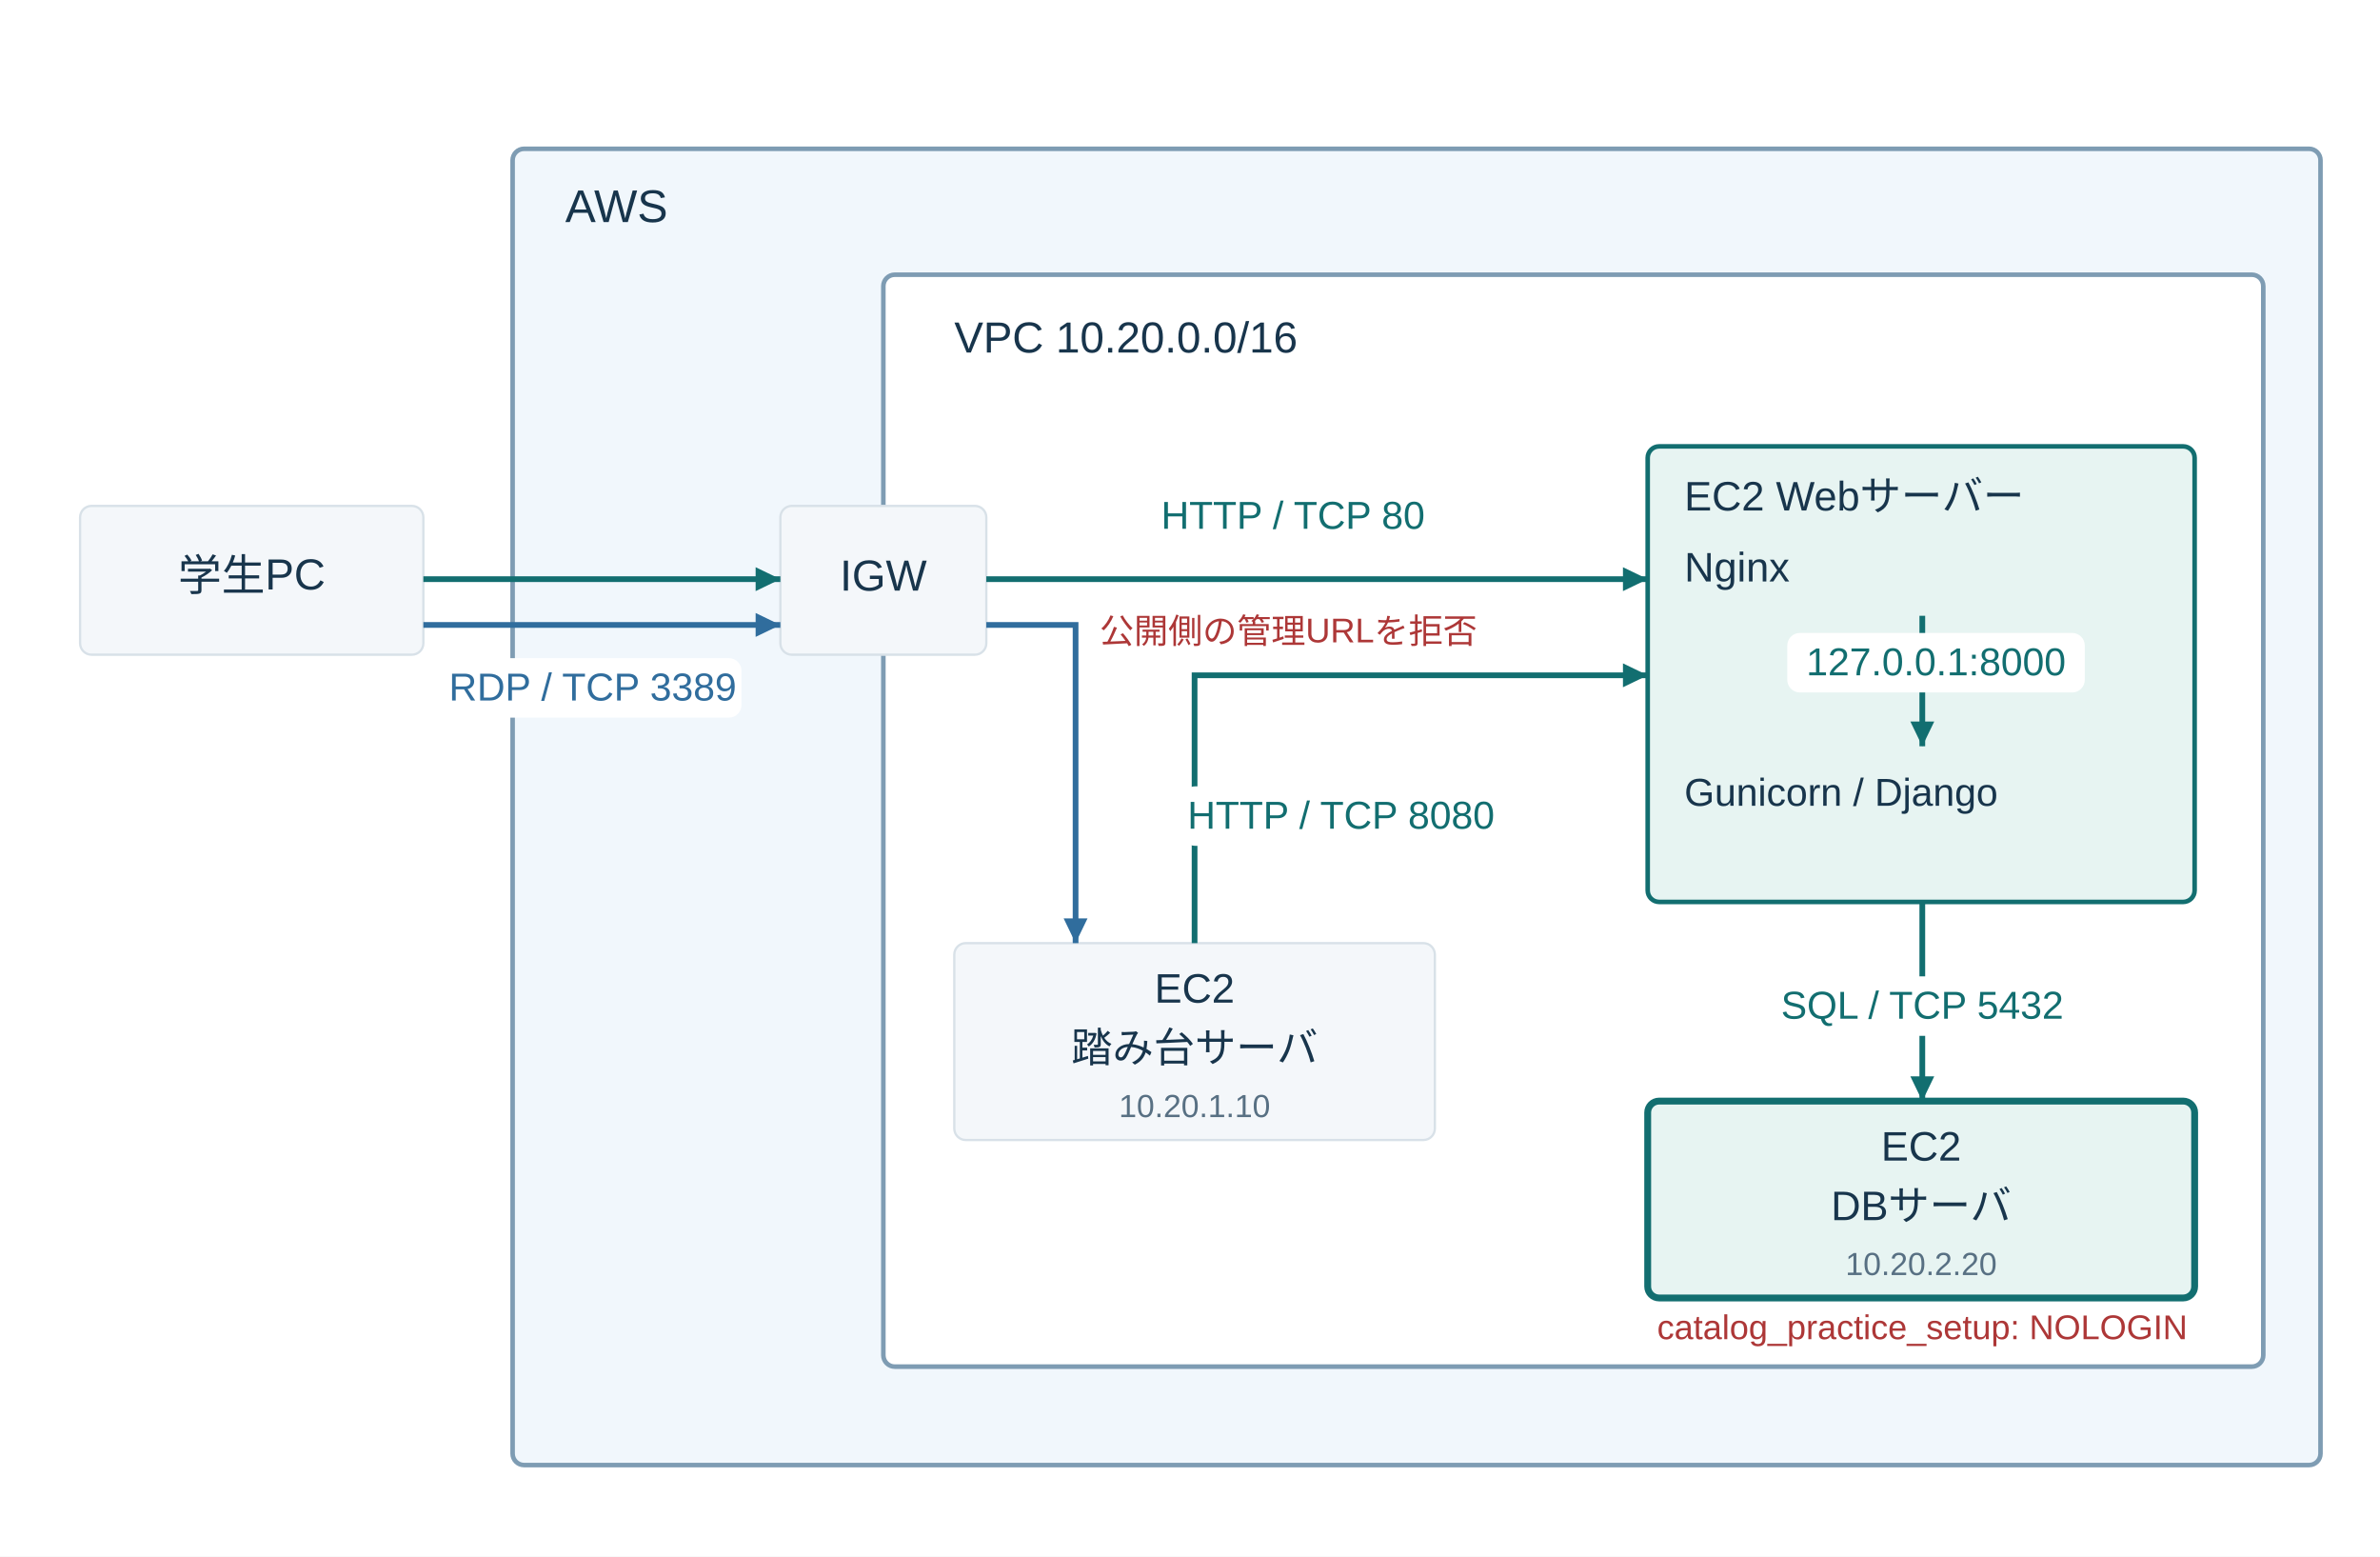
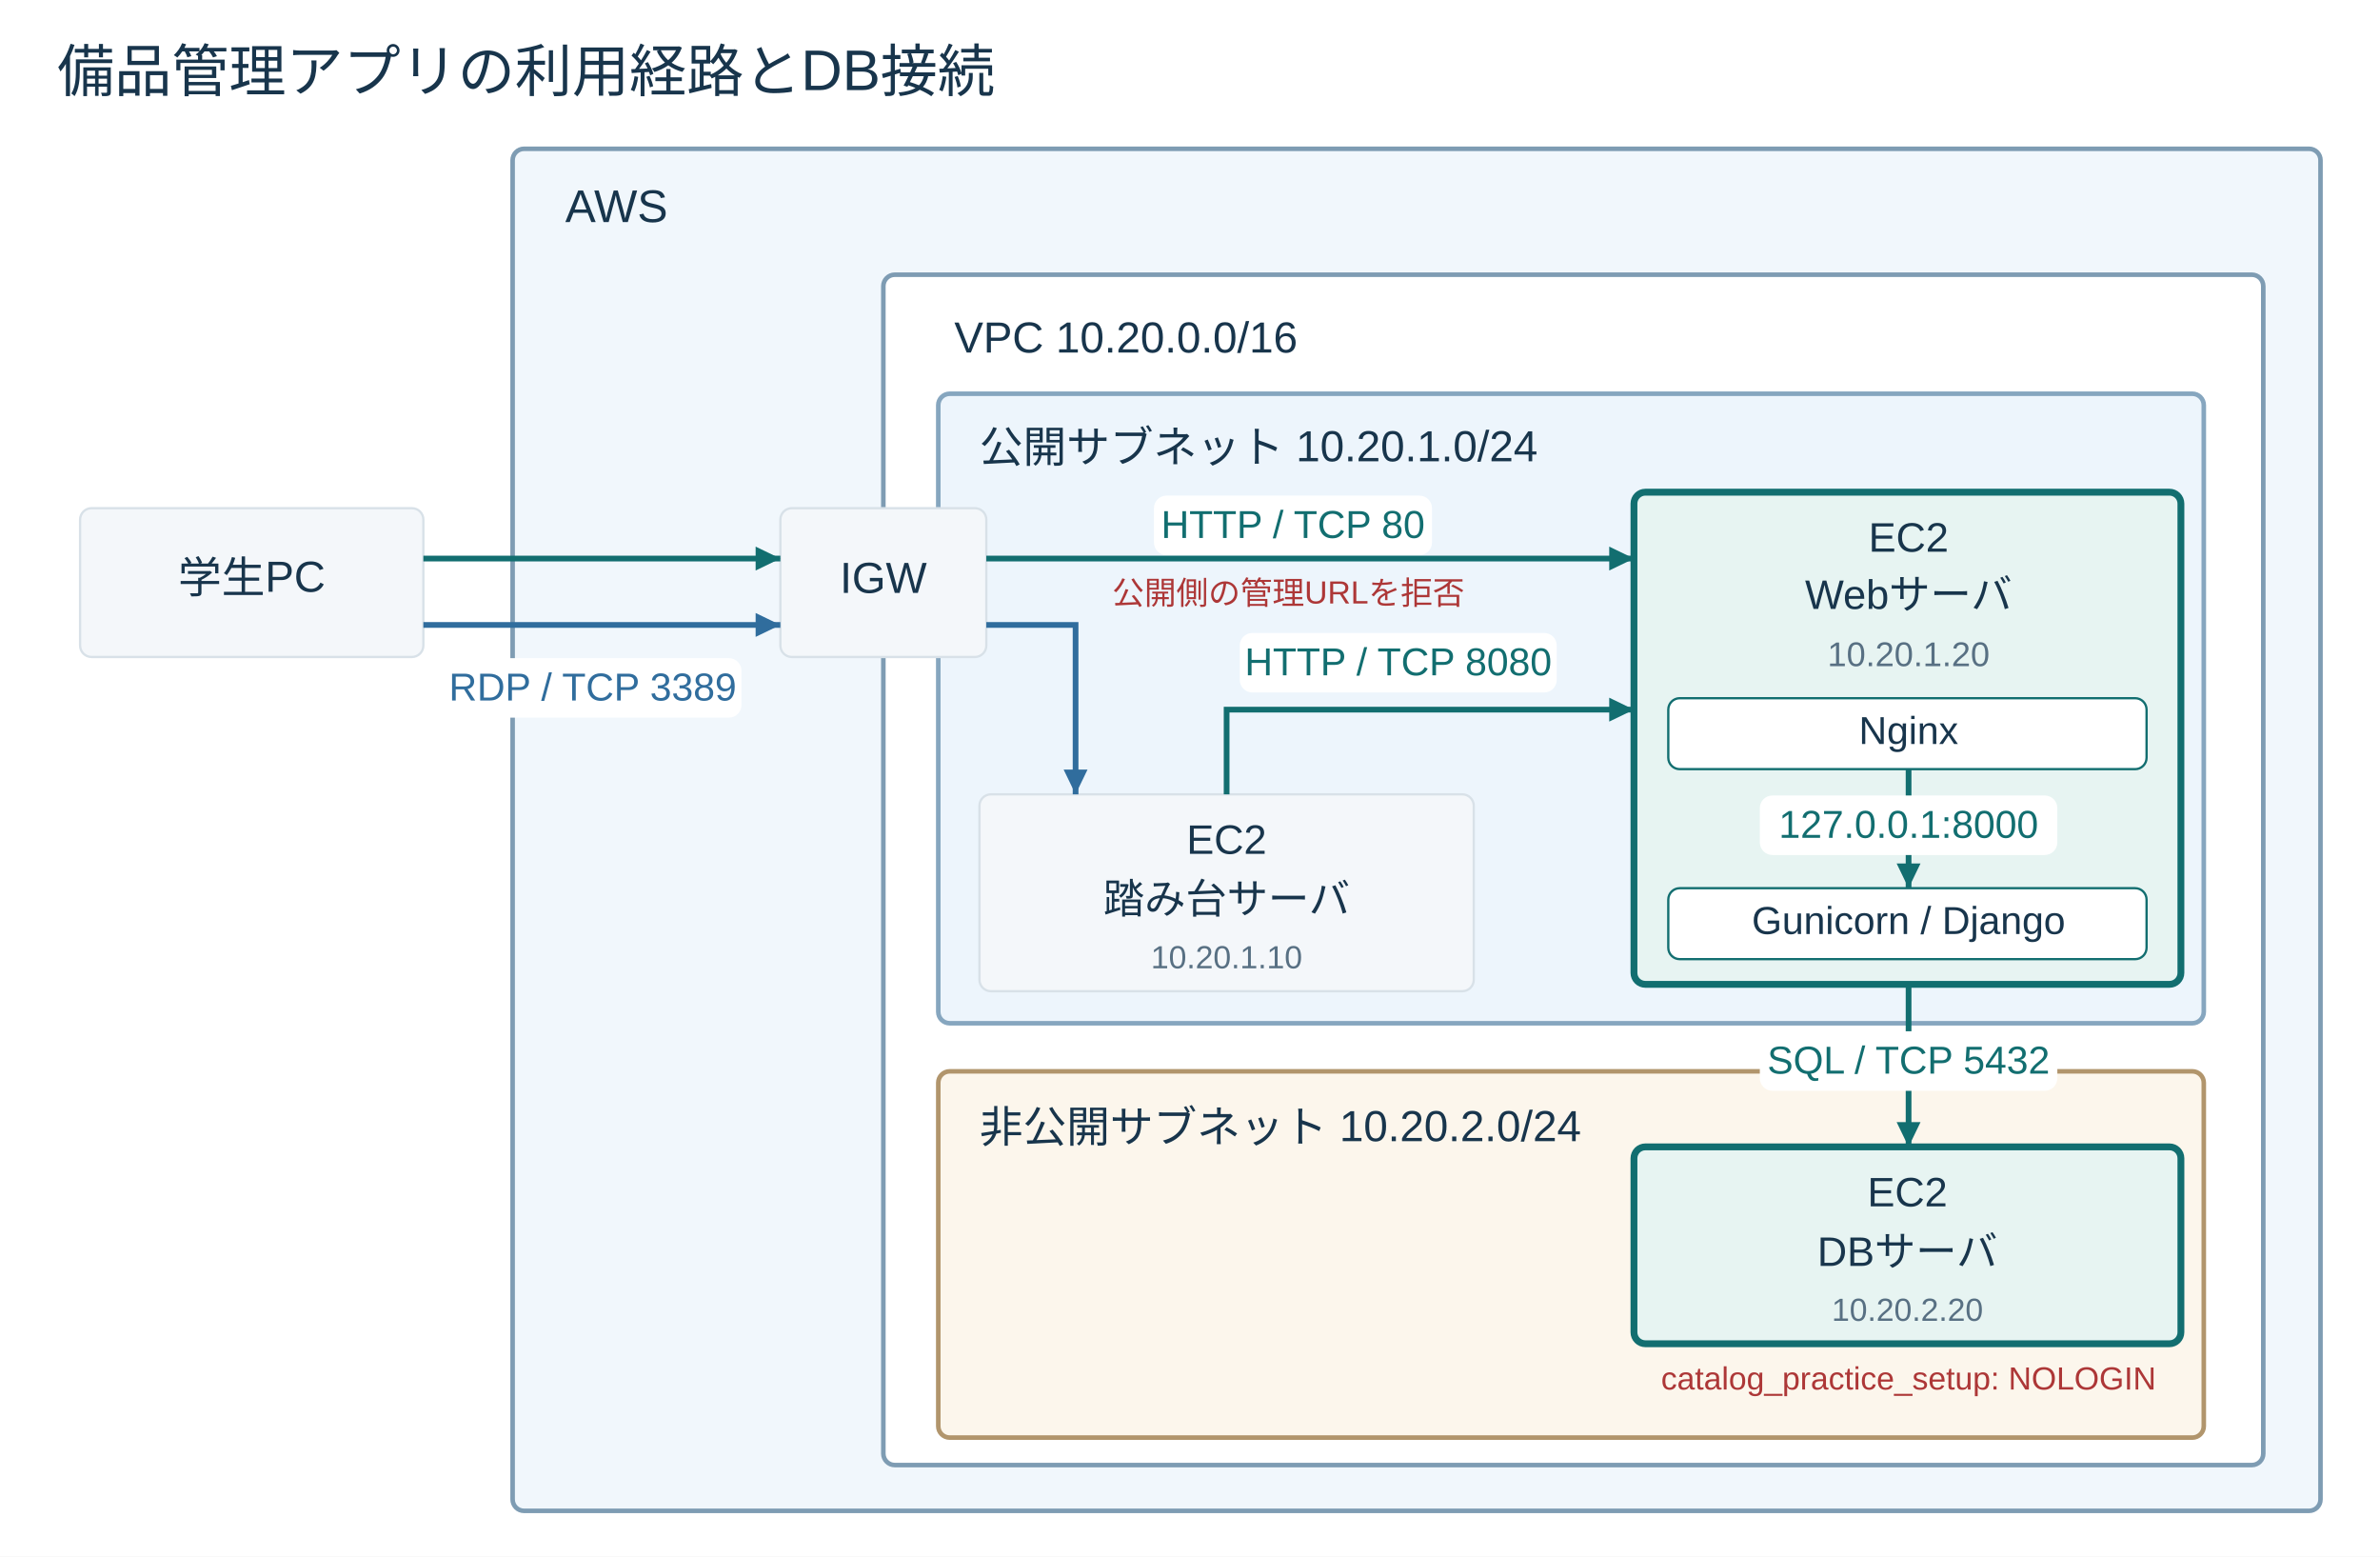
<svg xmlns="http://www.w3.org/2000/svg" width="1040" height="680" viewBox="0 0 1040 680" role="img">
  <rect width="1040" height="680" fill="white" />
-   <rect x="224" y="65" width="790" height="575" rx="5" fill="#f1f7fc" stroke="#7e9cb3" stroke-width="2" />
+   <text x="25" y="40" font-size="25" font-family="Arial,MS Gothic,sans-serif" fill="#18354c">備品管理アプリの利用経路とDB接続</text>
+   <rect x="224" y="65" width="790" height="595" rx="5" fill="#f1f7fc" stroke="#7e9cb3" stroke-width="2" />
  <text x="247" y="97" font-size="20" font-family="Arial,MS Gothic,sans-serif" fill="#18354c">AWS</text>
-   <rect x="386" y="120" width="603" height="477" rx="5" fill="white" stroke="#7e9cb3" stroke-width="2" />
+   <rect x="386" y="120" width="603" height="520" rx="5" fill="white" stroke="#7e9cb3" stroke-width="2" />
  <text x="417" y="154" font-size="19" font-family="Arial,MS Gothic,sans-serif" fill="#18354c">VPC  10.20.0.0/16</text>
-   <rect x="35" y="221" width="150" height="65" rx="5" fill="#f4f7fa" stroke="#d8e1e8" stroke-width="1" />
-   <text x="110.0" y="258" font-size="19" font-family="Arial,MS Gothic,sans-serif" fill="#18354c" text-anchor="middle">学生PC</text>
-   <rect x="341" y="221" width="90" height="65" rx="5" fill="#f4f7fa" stroke="#d8e1e8" stroke-width="1" />
-   <text x="386.0" y="258" font-size="19" font-family="Arial,MS Gothic,sans-serif" fill="#18354c" text-anchor="middle">IGW</text>
-   <polyline points="185,253 341,253" fill="none" stroke="#126e70" stroke-width="2.5" />
-   <polygon points="341.00,253.00 330.19,258.22 330.19,247.78" fill="#126e70" />
-   <polyline points="431,253 720,253" fill="none" stroke="#126e70" stroke-width="2.5" />
-   <polygon points="720.00,253.00 709.19,258.22 709.19,247.78" fill="#126e70" />
-   <rect x="504.75" y="213" width="120.5" height="25" rx="5" fill="white" stroke="white" stroke-width="1" />
-   <text x="565" y="231" font-size="17" font-family="Arial,MS Gothic,sans-serif" fill="#126e70" text-anchor="middle">HTTP / TCP 80</text>
-   <rect x="417" y="412" width="210" height="86" rx="5" fill="#f4f7fa" stroke="#d8e1e8" stroke-width="1" />
-   <text x="522.0" y="438" font-size="18" font-family="Arial,MS Gothic,sans-serif" fill="#18354c" text-anchor="middle">EC2</text>
-   <text x="522.0" y="464" font-size="18" font-family="Arial,MS Gothic,sans-serif" fill="#18354c" text-anchor="middle">踏み台サーバ</text>
-   <text x="522.0" y="488" font-size="14" font-family="Arial,MS Gothic,sans-serif" fill="#587083" text-anchor="middle">10.20.1.10</text>
+   <rect x="410" y="172" width="553" height="275" rx="5" fill="#edf5fc" stroke="#86a6bf" stroke-width="2" />
+   <text x="428" y="202" font-size="19" font-family="Arial,MS Gothic,sans-serif" fill="#18354c">公開サブネット  10.20.1.0/24</text>
+   <rect x="410" y="468" width="553" height="160" rx="5" fill="#fcf6ec" stroke="#b1956c" stroke-width="2" />
+   <text x="428" y="499" font-size="19" font-family="Arial,MS Gothic,sans-serif" fill="#18354c">非公開サブネット  10.20.2.0/24</text>
+   <rect x="35" y="222" width="150" height="65" rx="5" fill="#f4f7fa" stroke="#d8e1e8" stroke-width="1" />
+   <text x="110.0" y="259" font-size="19" font-family="Arial,MS Gothic,sans-serif" fill="#18354c" text-anchor="middle">学生PC</text>
+   <rect x="341" y="222" width="90" height="65" rx="5" fill="#f4f7fa" stroke="#d8e1e8" stroke-width="1" />
+   <text x="386.0" y="259" font-size="19" font-family="Arial,MS Gothic,sans-serif" fill="#18354c" text-anchor="middle">IGW</text>
+   <rect x="428" y="347" width="216" height="86" rx="5" fill="#f4f7fa" stroke="#d8e1e8" stroke-width="1" />
+   <text x="536.0" y="373" font-size="18" font-family="Arial,MS Gothic,sans-serif" fill="#18354c" text-anchor="middle">EC2</text>
+   <text x="536.0" y="399" font-size="18" font-family="Arial,MS Gothic,sans-serif" fill="#18354c" text-anchor="middle">踏み台サーバ</text>
+   <text x="536.0" y="423" font-size="14" font-family="Arial,MS Gothic,sans-serif" fill="#587083" text-anchor="middle">10.20.1.10</text>
+   <rect x="714" y="215" width="239" height="215" rx="5" fill="#e7f4f2" stroke="#126e70" stroke-width="3" />
+   <text x="834" y="241" font-size="18" font-family="Arial,MS Gothic,sans-serif" fill="#18354c" text-anchor="middle">EC2</text>
+   <text x="834" y="266" font-size="18" font-family="Arial,MS Gothic,sans-serif" fill="#18354c" text-anchor="middle">Webサーバ</text>
+   <text x="834" y="291" font-size="15" font-family="Arial,MS Gothic,sans-serif" fill="#587083" text-anchor="middle">10.20.1.20</text>
+   <rect x="729" y="305" width="209" height="31" rx="5" fill="white" stroke="#126e70" stroke-width="1" />
+   <text x="834" y="325" font-size="17" font-family="Arial,MS Gothic,sans-serif" fill="#18354c" text-anchor="middle">Nginx</text>
+   <rect x="729" y="388" width="209" height="31" rx="5" fill="white" stroke="#126e70" stroke-width="1" />
+   <text x="834" y="408" font-size="17" font-family="Arial,MS Gothic,sans-serif" fill="#18354c" text-anchor="middle">Gunicorn / Django</text>
+   <polyline points="834,336 834,388" fill="none" stroke="#126e70" stroke-width="2.5" />
+   <polygon points="834.00,388.00 828.78,377.19 839.22,377.19" fill="#126e70" />
+   <rect x="769.5" y="348" width="129.0" height="25" rx="5" fill="white" stroke="white" stroke-width="1" />
+   <text x="834" y="366" font-size="17" font-family="Arial,MS Gothic,sans-serif" fill="#126e70" text-anchor="middle">127.0.0.1:8000</text>
+   <rect x="714" y="501" width="239" height="86" rx="5" fill="#e7f4f2" stroke="#126e70" stroke-width="3" />
+   <text x="833.5" y="527" font-size="18" font-family="Arial,MS Gothic,sans-serif" fill="#18354c" text-anchor="middle">EC2</text>
+   <text x="833.5" y="553" font-size="18" font-family="Arial,MS Gothic,sans-serif" fill="#18354c" text-anchor="middle">DBサーバ</text>
+   <text x="833.5" y="577" font-size="14" font-family="Arial,MS Gothic,sans-serif" fill="#587083" text-anchor="middle">10.20.2.20</text>
+   <polyline points="185,244 341,244" fill="none" stroke="#126e70" stroke-width="2.5" />
+   <polygon points="341.00,244.00 330.19,249.22 330.19,238.78" fill="#126e70" />
+   <polyline points="431,244 714,244" fill="none" stroke="#126e70" stroke-width="2.5" />
+   <polygon points="714.00,244.00 703.19,249.22 703.19,238.78" fill="#126e70" />
+   <rect x="504.75" y="217" width="120.5" height="25" rx="5" fill="white" stroke="white" stroke-width="1" />
+   <text x="565" y="235" font-size="17" font-family="Arial,MS Gothic,sans-serif" fill="#126e70" text-anchor="middle">HTTP / TCP 80</text>
  <polyline points="185,273 341,273" fill="none" stroke="#306d9d" stroke-width="2.5" />
  <polygon points="341.00,273.00 330.19,278.22 330.19,267.78" fill="#306d9d" />
  <rect x="194.5" y="288" width="129.0" height="25" rx="5" fill="white" stroke="white" stroke-width="1" />
  <text x="259" y="306" font-size="17" font-family="Arial,MS Gothic,sans-serif" fill="#306d9d" text-anchor="middle">RDP / TCP 3389</text>
-   <polyline points="431,273 470,273 470,412" fill="none" stroke="#306d9d" stroke-width="2.5" />
-   <polygon points="470.00,412.00 464.78,401.19 475.22,401.19" fill="#306d9d" />
-   <polyline points="522,412 522,295 720,295" fill="none" stroke="#126e70" stroke-width="2.5" />
-   <polygon points="720.00,295.00 709.19,300.22 709.19,289.78" fill="#126e70" />
-   <rect x="517.25" y="344" width="137.5" height="25" rx="5" fill="white" stroke="white" stroke-width="1" />
-   <text x="586" y="362" font-size="17" font-family="Arial,MS Gothic,sans-serif" fill="#126e70" text-anchor="middle">HTTP / TCP 8080</text>
-   <rect x="720" y="195" width="239" height="199" rx="5" fill="#e7f4f2" stroke="#126e70" stroke-width="2" />
-   <text x="736" y="223" font-size="18" font-family="Arial,MS Gothic,sans-serif" fill="#18354c">EC2 Webサーバー</text>
-   <text x="736" y="254" font-size="18" font-family="Arial,MS Gothic,sans-serif" fill="#18354c">Nginx</text>
-   <polyline points="840,269 840,326" fill="none" stroke="#126e70" stroke-width="2.5" />
-   <polygon points="840.00,326.00 834.78,315.19 845.22,315.19" fill="#126e70" />
-   <rect x="781.5" y="277" width="129.0" height="25" rx="5" fill="white" stroke="white" stroke-width="1" />
-   <text x="846" y="295" font-size="17" font-family="Arial,MS Gothic,sans-serif" fill="#126e70" text-anchor="middle">127.0.0.1:8000</text>
-   <text x="736" y="352" font-size="17" font-family="Arial,MS Gothic,sans-serif" fill="#18354c">Gunicorn / Django</text>
-   <rect x="720" y="481" width="239" height="86" rx="5" fill="#e7f4f2" stroke="#126e70" stroke-width="3" />
-   <text x="839.5" y="507" font-size="18" font-family="Arial,MS Gothic,sans-serif" fill="#18354c" text-anchor="middle">EC2</text>
-   <text x="839.5" y="533" font-size="18" font-family="Arial,MS Gothic,sans-serif" fill="#18354c" text-anchor="middle">DBサーバ</text>
-   <text x="839.5" y="557" font-size="14" font-family="Arial,MS Gothic,sans-serif" fill="#587083" text-anchor="middle">10.20.2.20</text>
-   <polyline points="840,394 840,481" fill="none" stroke="#126e70" stroke-width="2.5" />
-   <polygon points="840.00,481.00 834.78,470.19 845.22,470.19" fill="#126e70" />
-   <rect x="775.5" y="427" width="129.0" height="25" rx="5" fill="white" stroke="white" stroke-width="1" />
-   <text x="840" y="445" font-size="17" font-family="Arial,MS Gothic,sans-serif" fill="#126e70" text-anchor="middle">SQL / TCP 5432</text>
-   <text x="563" y="281" font-size="15" font-family="Arial,MS Gothic,sans-serif" fill="#ad3737" text-anchor="middle">公開側の管理URLを拒否</text>
-   <text x="840" y="585" font-size="15" font-family="Arial,MS Gothic,sans-serif" fill="#ad3737" text-anchor="middle">catalog_practice_setup: NOLOGIN</text>
+   <polyline points="431,273 470,273 470,347" fill="none" stroke="#306d9d" stroke-width="2.5" />
+   <polygon points="470.00,347.00 464.78,336.19 475.22,336.19" fill="#306d9d" />
+   <polyline points="536,347 536,310 714,310" fill="none" stroke="#126e70" stroke-width="2.5" />
+   <polygon points="714.00,310.00 703.19,315.22 703.19,304.78" fill="#126e70" />
+   <rect x="542.25" y="277" width="137.5" height="25" rx="5" fill="white" stroke="white" stroke-width="1" />
+   <text x="611" y="295" font-size="17" font-family="Arial,MS Gothic,sans-serif" fill="#126e70" text-anchor="middle">HTTP / TCP 8080</text>
+   <polyline points="834,430 834,501" fill="none" stroke="#126e70" stroke-width="2.5" />
+   <polygon points="834.00,501.00 828.78,490.19 839.22,490.19" fill="#126e70" />
+   <rect x="769.5" y="451" width="129.0" height="25" rx="5" fill="white" stroke="white" stroke-width="1" />
+   <text x="834" y="469" font-size="17" font-family="Arial,MS Gothic,sans-serif" fill="#126e70" text-anchor="middle">SQL / TCP 5432</text>
+   <text x="563" y="264" font-size="14" font-family="Arial,MS Gothic,sans-serif" fill="#ad3737" text-anchor="middle">公開側の管理URLを拒否</text>
+   <text x="834" y="607" font-size="14" font-family="Arial,MS Gothic,sans-serif" fill="#ad3737" text-anchor="middle">catalog_practice_setup: NOLOGIN</text>
</svg>
